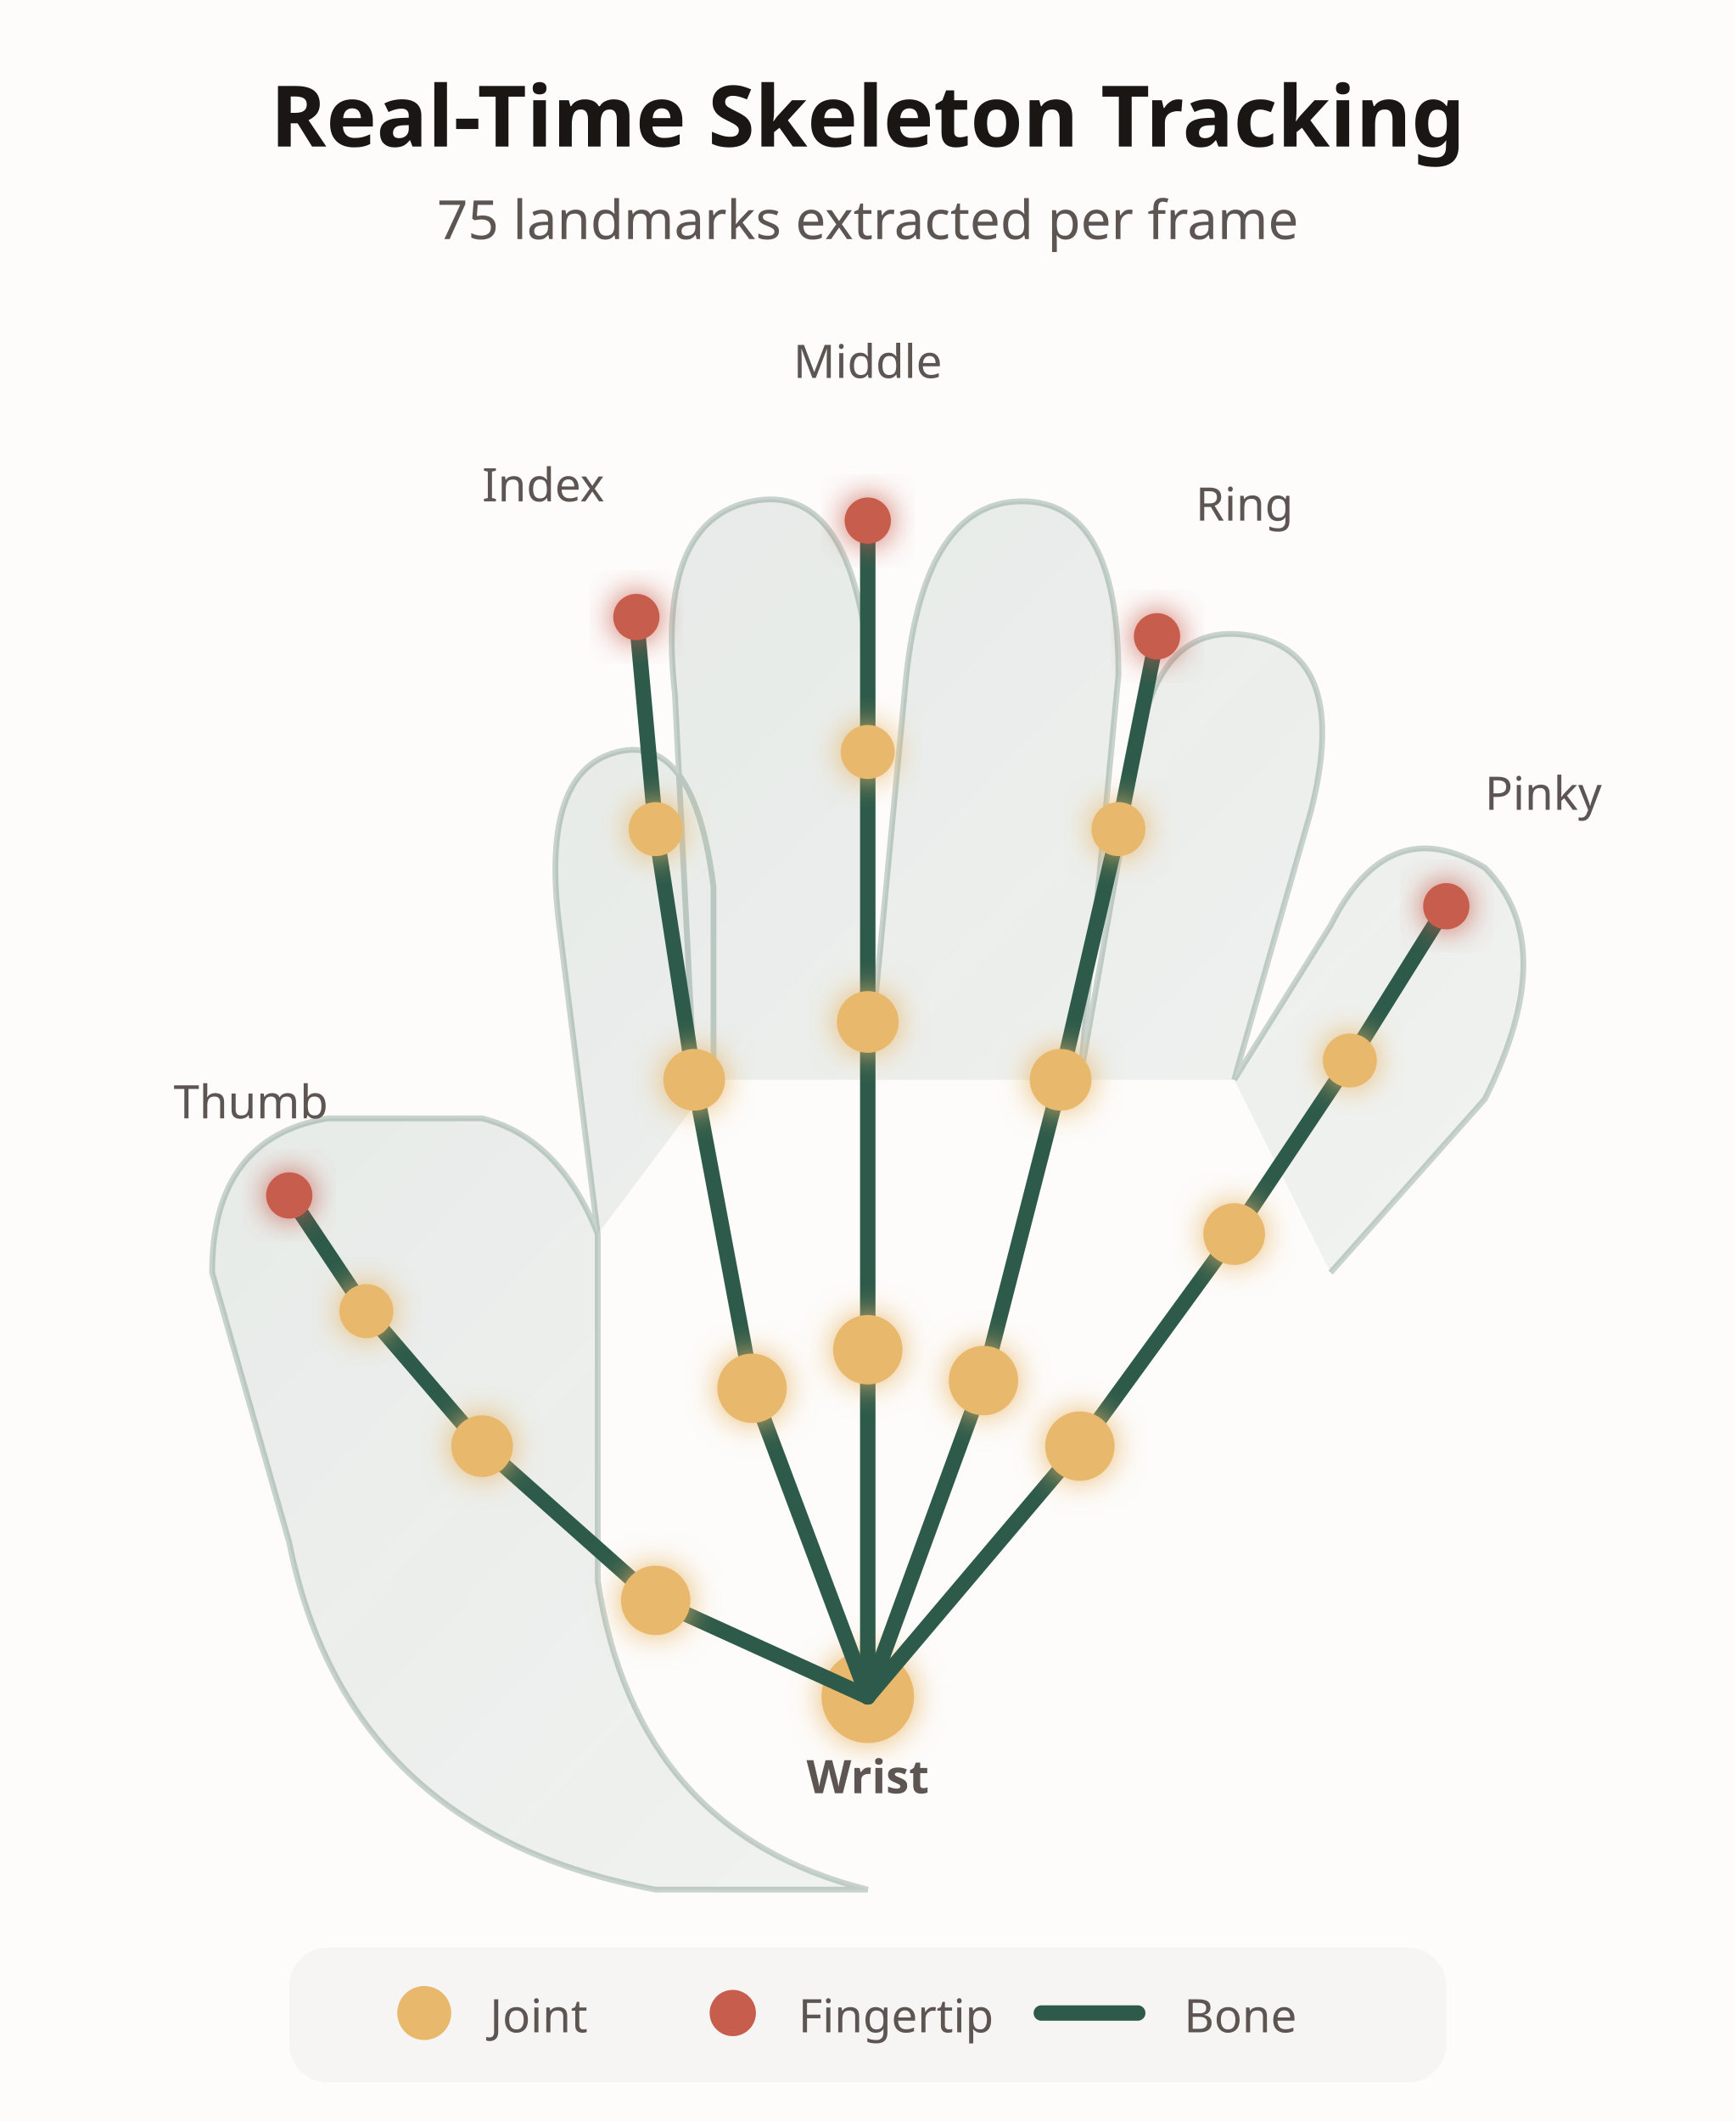
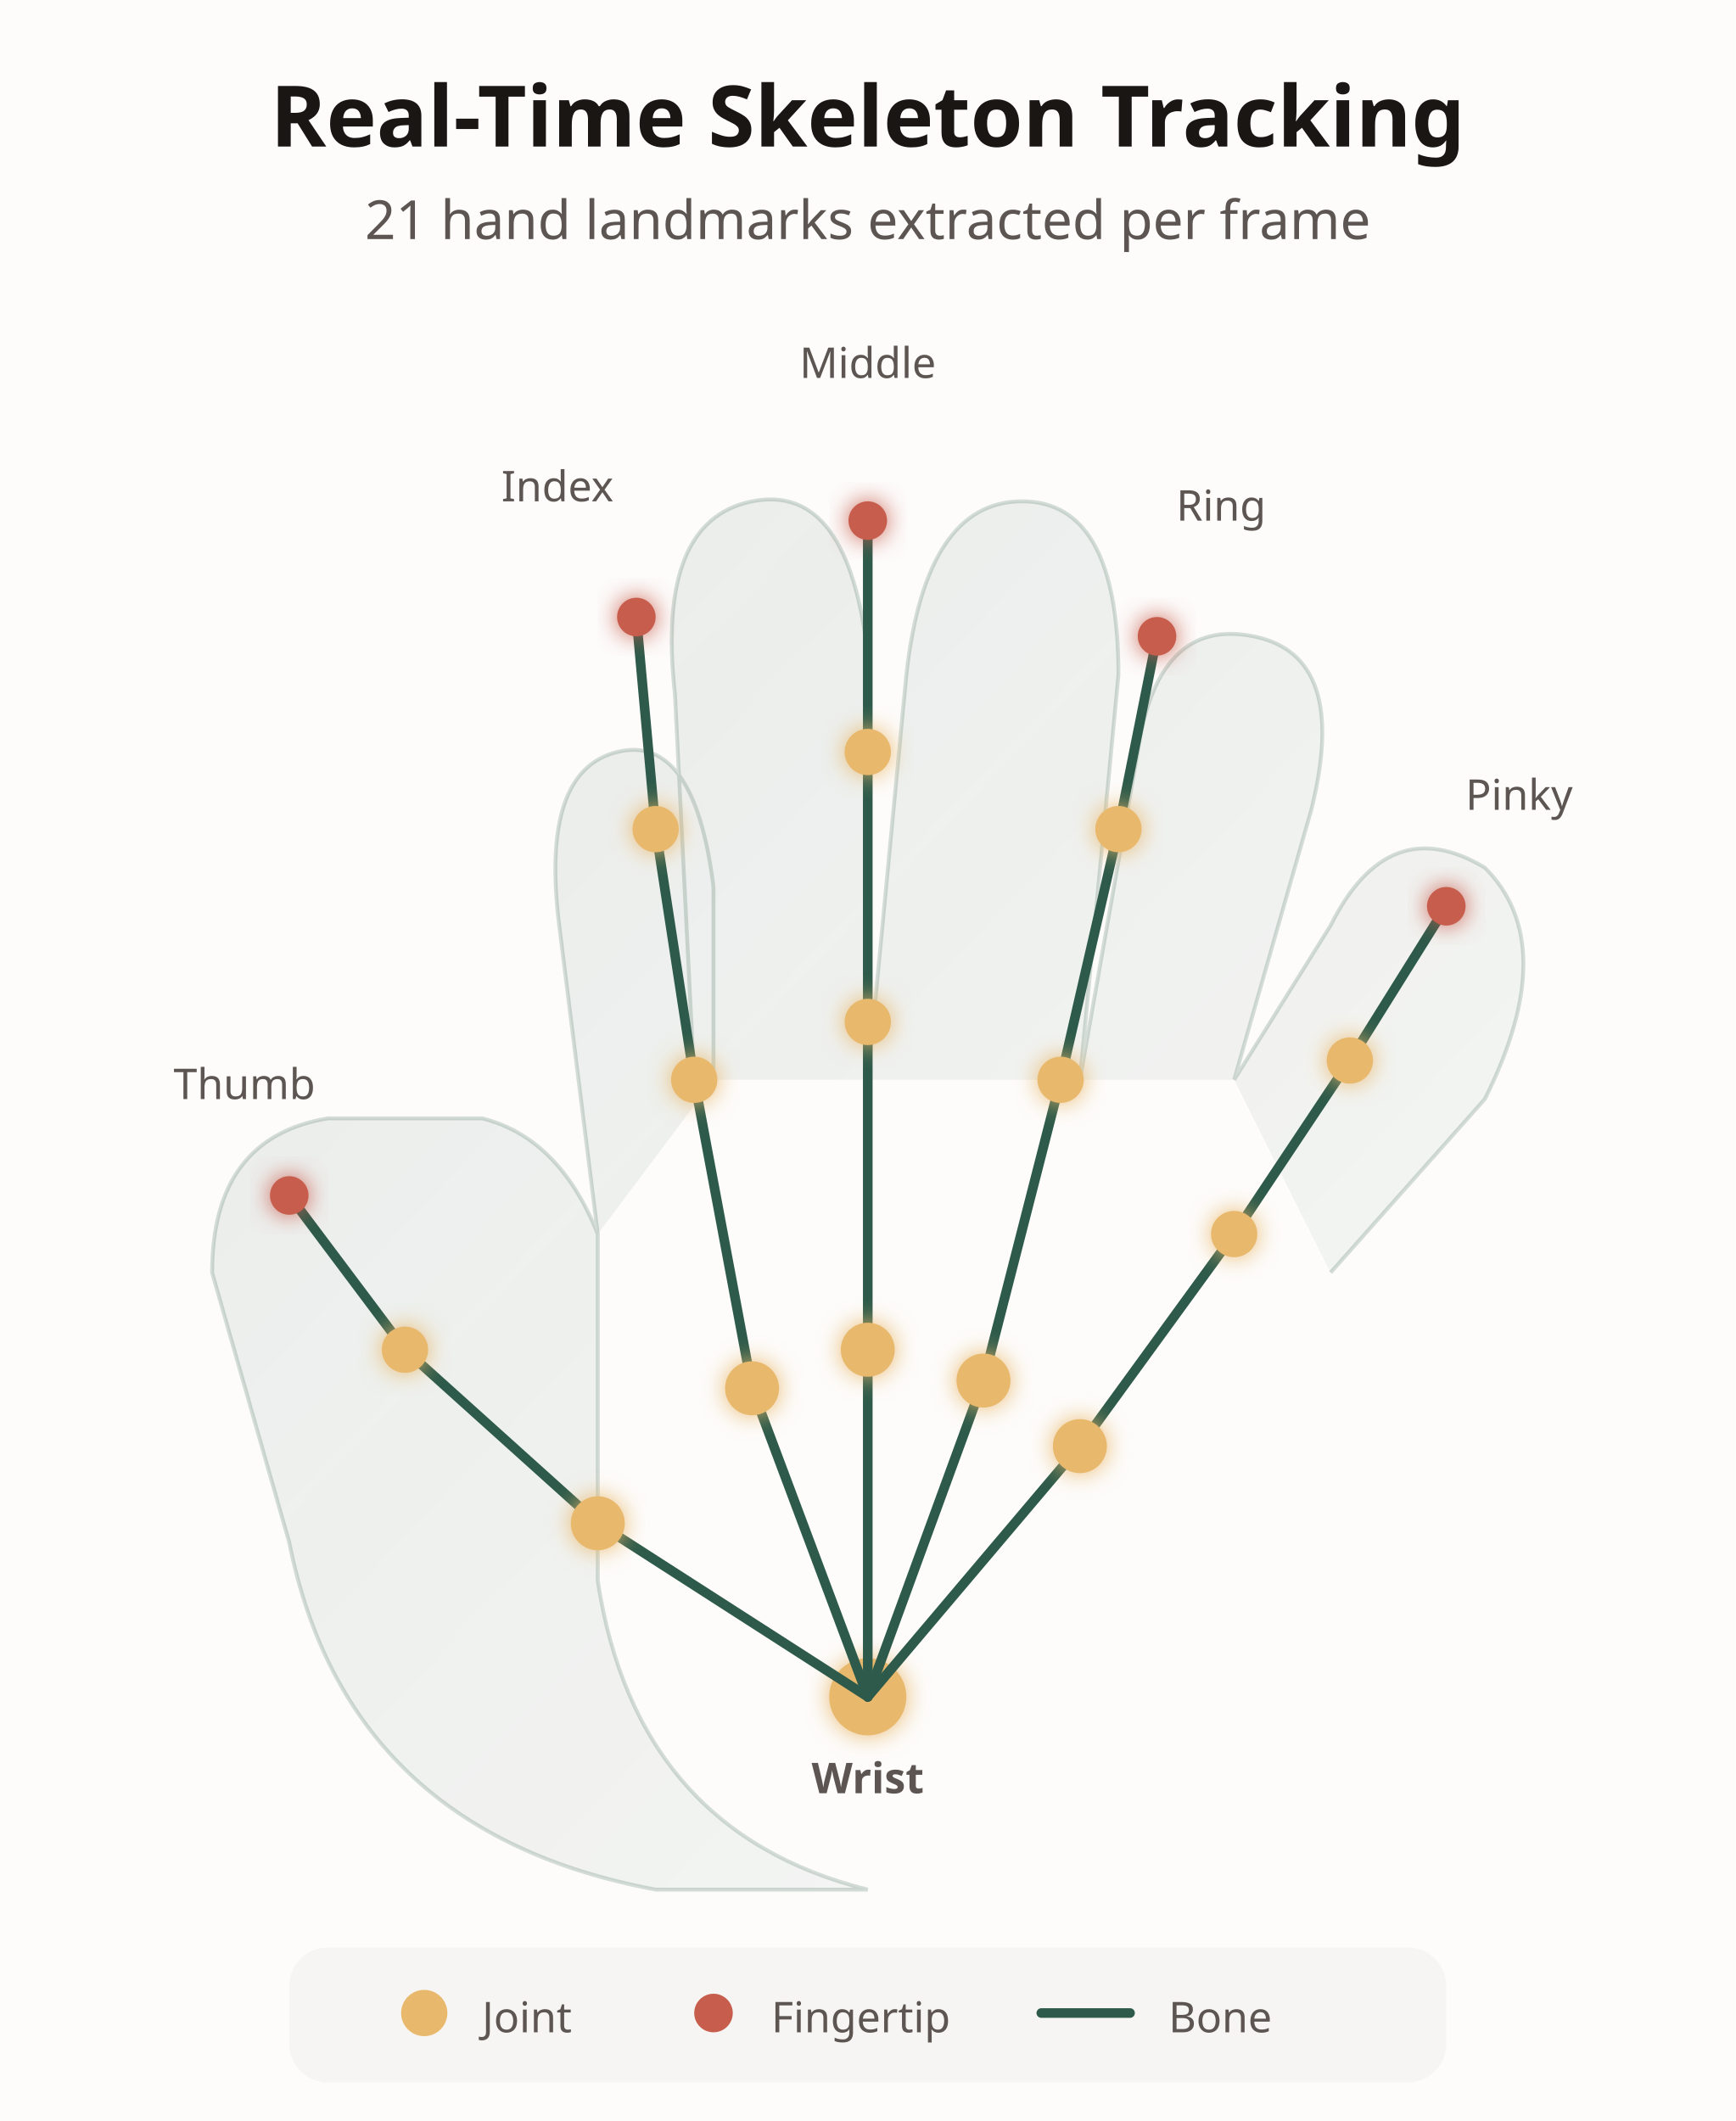
<svg xmlns="http://www.w3.org/2000/svg" width="450" height="550" viewBox="0 0 450 550" fill="none">
  <defs>
    <filter id="jointGlow" x="-50%" y="-50%" width="200%" height="200%">
-       <feGaussianBlur stdDeviation="4" result="blur" />
+       <feGaussianBlur stdDeviation="3" result="blur" />
      <feMerge>
        <feMergeNode in="blur" />
        <feMergeNode in="SourceGraphic" />
      </feMerge>
    </filter>
    <linearGradient id="handFill" x1="0%" y1="0%" x2="100%" y2="100%">
-       <stop offset="0%" stop-color="#2D5A4A" stop-opacity="0.12" />
-       <stop offset="100%" stop-color="#2D5A4A" stop-opacity="0.04" />
+       <stop offset="0%" stop-color="#2D5A4A" stop-opacity="0.10" />
+       <stop offset="100%" stop-color="#2D5A4A" stop-opacity="0.03" />
    </linearGradient>
  </defs>
  <rect width="450" height="550" fill="#FDFCFB" />
  <text x="225" y="38" text-anchor="middle" font-family="system-ui, sans-serif" font-size="22" font-weight="600" fill="#1A1614">
    Real-Time Skeleton Tracking
  </text>
  <text x="225" y="62" text-anchor="middle" font-family="system-ui, sans-serif" font-size="14" fill="#5C5552">
-     75 landmarks extracted per frame
+     21 hand landmarks extracted per frame
  </text>
-   <path d="M225 490            Q165 475 155 410            L155 320            Q145 295 125 290 L85 290 Q55 295 55 330 L75 400            Q90 475 170 490 Z            M155 320 L145 240 Q140 200 160 195 Q180 190 185 230 L185 280            M180 280 L175 180 Q170 135 195 130 Q220 125 225 170 L225 280            M225 280 L235 175 Q240 130 265 130 Q290 130 290 175 L280 280            M280 280 L295 195 Q300 160 325 165 Q350 170 340 210 L320 280            M320 280 L345 240 Q360 210 385 225 Q405 245 385 285 L345 330" fill="url(#handFill)" stroke="#2D5A4A" stroke-width="1.5" stroke-opacity="0.25" />
+   <path d="M225 490            Q165 475 155 410            L155 320            Q145 295 125 290 L85 290 Q55 295 55 330 L75 400            Q90 475 170 490 Z            M155 320 L145 240 Q140 200 160 195 Q180 190 185 230 L185 280            M180 280 L175 180 Q170 135 195 130 Q220 125 225 170 L225 280            M225 280 L235 175 Q240 130 265 130 Q290 130 290 175 L280 280            M280 280 L295 195 Q300 160 325 165 Q350 170 340 210 L320 280            M320 280 L345 240 Q360 210 385 225 Q405 245 385 285 L345 330" fill="url(#handFill)" stroke="#2D5A4A" stroke-width="1" stroke-opacity="0.2" />
  <g transform="translate(0, 20)">
-     <circle cx="225" cy="420" r="12" fill="#E8B86D" filter="url(#jointGlow)" />
+     <circle cx="225" cy="420" r="10" fill="#E8B86D" filter="url(#jointGlow)" />
    <g id="thumb">
-       <line x1="225" y1="420" x2="170" y2="395" stroke="#2D5A4A" stroke-width="4" stroke-linecap="round" />
-       <line x1="170" y1="395" x2="125" y2="355" stroke="#2D5A4A" stroke-width="4" stroke-linecap="round" />
-       <line x1="125" y1="355" x2="95" y2="320" stroke="#2D5A4A" stroke-width="4" stroke-linecap="round" />
-       <line x1="95" y1="320" x2="75" y2="290" stroke="#2D5A4A" stroke-width="4" stroke-linecap="round" />
-       <circle cx="170" cy="395" r="9" fill="#E8B86D" filter="url(#jointGlow)" />
-       <circle cx="125" cy="355" r="8" fill="#E8B86D" filter="url(#jointGlow)" />
-       <circle cx="95" cy="320" r="7" fill="#E8B86D" filter="url(#jointGlow)" />
-       <circle cx="75" cy="290" r="6" fill="#C75D4D" filter="url(#jointGlow)" />
+       <line x1="225" y1="420" x2="155" y2="375" stroke="#2D5A4A" stroke-width="2.5" stroke-linecap="round" />
+       <line x1="155" y1="375" x2="105" y2="330" stroke="#2D5A4A" stroke-width="2.5" stroke-linecap="round" />
+       <line x1="105" y1="330" x2="75" y2="290" stroke="#2D5A4A" stroke-width="2.5" stroke-linecap="round" />
+       <circle cx="155" cy="375" r="7" fill="#E8B86D" filter="url(#jointGlow)" />
+       <circle cx="105" cy="330" r="6" fill="#E8B86D" filter="url(#jointGlow)" />
+       <circle cx="75" cy="290" r="5" fill="#C75D4D" filter="url(#jointGlow)" />
    </g>
    <g id="index">
-       <line x1="225" y1="420" x2="195" y2="340" stroke="#2D5A4A" stroke-width="4" stroke-linecap="round" />
-       <line x1="195" y1="340" x2="180" y2="260" stroke="#2D5A4A" stroke-width="4" stroke-linecap="round" />
-       <line x1="180" y1="260" x2="170" y2="195" stroke="#2D5A4A" stroke-width="4" stroke-linecap="round" />
-       <line x1="170" y1="195" x2="165" y2="140" stroke="#2D5A4A" stroke-width="4" stroke-linecap="round" />
-       <circle cx="195" cy="340" r="9" fill="#E8B86D" filter="url(#jointGlow)" />
-       <circle cx="180" cy="260" r="8" fill="#E8B86D" filter="url(#jointGlow)" />
-       <circle cx="170" cy="195" r="7" fill="#E8B86D" filter="url(#jointGlow)" />
-       <circle cx="165" cy="140" r="6" fill="#C75D4D" filter="url(#jointGlow)" />
+       <line x1="225" y1="420" x2="195" y2="340" stroke="#2D5A4A" stroke-width="2.5" stroke-linecap="round" />
+       <line x1="195" y1="340" x2="180" y2="260" stroke="#2D5A4A" stroke-width="2.5" stroke-linecap="round" />
+       <line x1="180" y1="260" x2="170" y2="195" stroke="#2D5A4A" stroke-width="2.5" stroke-linecap="round" />
+       <line x1="170" y1="195" x2="165" y2="140" stroke="#2D5A4A" stroke-width="2.5" stroke-linecap="round" />
+       <circle cx="195" cy="340" r="7" fill="#E8B86D" filter="url(#jointGlow)" />
+       <circle cx="180" cy="260" r="6" fill="#E8B86D" filter="url(#jointGlow)" />
+       <circle cx="170" cy="195" r="6" fill="#E8B86D" filter="url(#jointGlow)" />
+       <circle cx="165" cy="140" r="5" fill="#C75D4D" filter="url(#jointGlow)" />
    </g>
    <g id="middle">
-       <line x1="225" y1="420" x2="225" y2="330" stroke="#2D5A4A" stroke-width="4" stroke-linecap="round" />
-       <line x1="225" y1="330" x2="225" y2="245" stroke="#2D5A4A" stroke-width="4" stroke-linecap="round" />
-       <line x1="225" y1="245" x2="225" y2="175" stroke="#2D5A4A" stroke-width="4" stroke-linecap="round" />
-       <line x1="225" y1="175" x2="225" y2="115" stroke="#2D5A4A" stroke-width="4" stroke-linecap="round" />
-       <circle cx="225" cy="330" r="9" fill="#E8B86D" filter="url(#jointGlow)" />
-       <circle cx="225" cy="245" r="8" fill="#E8B86D" filter="url(#jointGlow)" />
-       <circle cx="225" cy="175" r="7" fill="#E8B86D" filter="url(#jointGlow)" />
-       <circle cx="225" cy="115" r="6" fill="#C75D4D" filter="url(#jointGlow)" />
+       <line x1="225" y1="420" x2="225" y2="330" stroke="#2D5A4A" stroke-width="2.5" stroke-linecap="round" />
+       <line x1="225" y1="330" x2="225" y2="245" stroke="#2D5A4A" stroke-width="2.5" stroke-linecap="round" />
+       <line x1="225" y1="245" x2="225" y2="175" stroke="#2D5A4A" stroke-width="2.5" stroke-linecap="round" />
+       <line x1="225" y1="175" x2="225" y2="115" stroke="#2D5A4A" stroke-width="2.5" stroke-linecap="round" />
+       <circle cx="225" cy="330" r="7" fill="#E8B86D" filter="url(#jointGlow)" />
+       <circle cx="225" cy="245" r="6" fill="#E8B86D" filter="url(#jointGlow)" />
+       <circle cx="225" cy="175" r="6" fill="#E8B86D" filter="url(#jointGlow)" />
+       <circle cx="225" cy="115" r="5" fill="#C75D4D" filter="url(#jointGlow)" />
    </g>
    <g id="ring">
-       <line x1="225" y1="420" x2="255" y2="338" stroke="#2D5A4A" stroke-width="4" stroke-linecap="round" />
-       <line x1="255" y1="338" x2="275" y2="260" stroke="#2D5A4A" stroke-width="4" stroke-linecap="round" />
-       <line x1="275" y1="260" x2="290" y2="195" stroke="#2D5A4A" stroke-width="4" stroke-linecap="round" />
-       <line x1="290" y1="195" x2="300" y2="145" stroke="#2D5A4A" stroke-width="4" stroke-linecap="round" />
-       <circle cx="255" cy="338" r="9" fill="#E8B86D" filter="url(#jointGlow)" />
-       <circle cx="275" cy="260" r="8" fill="#E8B86D" filter="url(#jointGlow)" />
-       <circle cx="290" cy="195" r="7" fill="#E8B86D" filter="url(#jointGlow)" />
-       <circle cx="300" cy="145" r="6" fill="#C75D4D" filter="url(#jointGlow)" />
+       <line x1="225" y1="420" x2="255" y2="338" stroke="#2D5A4A" stroke-width="2.5" stroke-linecap="round" />
+       <line x1="255" y1="338" x2="275" y2="260" stroke="#2D5A4A" stroke-width="2.5" stroke-linecap="round" />
+       <line x1="275" y1="260" x2="290" y2="195" stroke="#2D5A4A" stroke-width="2.5" stroke-linecap="round" />
+       <line x1="290" y1="195" x2="300" y2="145" stroke="#2D5A4A" stroke-width="2.5" stroke-linecap="round" />
+       <circle cx="255" cy="338" r="7" fill="#E8B86D" filter="url(#jointGlow)" />
+       <circle cx="275" cy="260" r="6" fill="#E8B86D" filter="url(#jointGlow)" />
+       <circle cx="290" cy="195" r="6" fill="#E8B86D" filter="url(#jointGlow)" />
+       <circle cx="300" cy="145" r="5" fill="#C75D4D" filter="url(#jointGlow)" />
    </g>
    <g id="pinky">
-       <line x1="225" y1="420" x2="280" y2="355" stroke="#2D5A4A" stroke-width="4" stroke-linecap="round" />
-       <line x1="280" y1="355" x2="320" y2="300" stroke="#2D5A4A" stroke-width="4" stroke-linecap="round" />
-       <line x1="320" y1="300" x2="350" y2="255" stroke="#2D5A4A" stroke-width="4" stroke-linecap="round" />
-       <line x1="350" y1="255" x2="375" y2="215" stroke="#2D5A4A" stroke-width="4" stroke-linecap="round" />
-       <circle cx="280" cy="355" r="9" fill="#E8B86D" filter="url(#jointGlow)" />
-       <circle cx="320" cy="300" r="8" fill="#E8B86D" filter="url(#jointGlow)" />
-       <circle cx="350" cy="255" r="7" fill="#E8B86D" filter="url(#jointGlow)" />
-       <circle cx="375" cy="215" r="6" fill="#C75D4D" filter="url(#jointGlow)" />
+       <line x1="225" y1="420" x2="280" y2="355" stroke="#2D5A4A" stroke-width="2.5" stroke-linecap="round" />
+       <line x1="280" y1="355" x2="320" y2="300" stroke="#2D5A4A" stroke-width="2.5" stroke-linecap="round" />
+       <line x1="320" y1="300" x2="350" y2="255" stroke="#2D5A4A" stroke-width="2.5" stroke-linecap="round" />
+       <line x1="350" y1="255" x2="375" y2="215" stroke="#2D5A4A" stroke-width="2.5" stroke-linecap="round" />
+       <circle cx="280" cy="355" r="7" fill="#E8B86D" filter="url(#jointGlow)" />
+       <circle cx="320" cy="300" r="6" fill="#E8B86D" filter="url(#jointGlow)" />
+       <circle cx="350" cy="255" r="6" fill="#E8B86D" filter="url(#jointGlow)" />
+       <circle cx="375" cy="215" r="5" fill="#C75D4D" filter="url(#jointGlow)" />
    </g>
  </g>
-   <g font-family="system-ui, sans-serif" font-size="12" fill="#5C5552">
-     <text x="45" y="290">Thumb</text>
-     <text x="125" y="130">Index</text>
+   <g font-family="system-ui, sans-serif" font-size="11" fill="#5C5552">
+     <text x="45" y="285">Thumb</text>
+     <text x="130" y="130">Index</text>
    <text x="225" y="98" text-anchor="middle">Middle</text>
-     <text x="310" y="135">Ring</text>
-     <text x="385" y="210">Pinky</text>
+     <text x="305" y="135">Ring</text>
+     <text x="380" y="210">Pinky</text>
    <text x="225" y="465" text-anchor="middle" font-weight="600">Wrist</text>
  </g>
  <g transform="translate(75, 505)">
    <rect x="0" y="0" width="300" height="35" rx="10" fill="#F7F5F3" />
-     <circle cx="35" cy="17" r="7" fill="#E8B86D" />
-     <text x="52" y="22" font-family="system-ui, sans-serif" font-size="12" fill="#5C5552">Joint</text>
-     <circle cx="115" cy="17" r="6" fill="#C75D4D" />
-     <text x="132" y="22" font-family="system-ui, sans-serif" font-size="12" fill="#5C5552">Fingertip</text>
-     <line x1="195" y1="17" x2="220" y2="17" stroke="#2D5A4A" stroke-width="4" stroke-linecap="round" />
-     <text x="232" y="22" font-family="system-ui, sans-serif" font-size="12" fill="#5C5552">Bone</text>
+     <circle cx="35" cy="17" r="6" fill="#E8B86D" />
+     <text x="50" y="22" font-family="system-ui, sans-serif" font-size="11" fill="#5C5552">Joint</text>
+     <circle cx="110" cy="17" r="5" fill="#C75D4D" />
+     <text x="125" y="22" font-family="system-ui, sans-serif" font-size="11" fill="#5C5552">Fingertip</text>
+     <line x1="195" y1="17" x2="218" y2="17" stroke="#2D5A4A" stroke-width="2.5" stroke-linecap="round" />
+     <text x="228" y="22" font-family="system-ui, sans-serif" font-size="11" fill="#5C5552">Bone</text>
  </g>
</svg>
